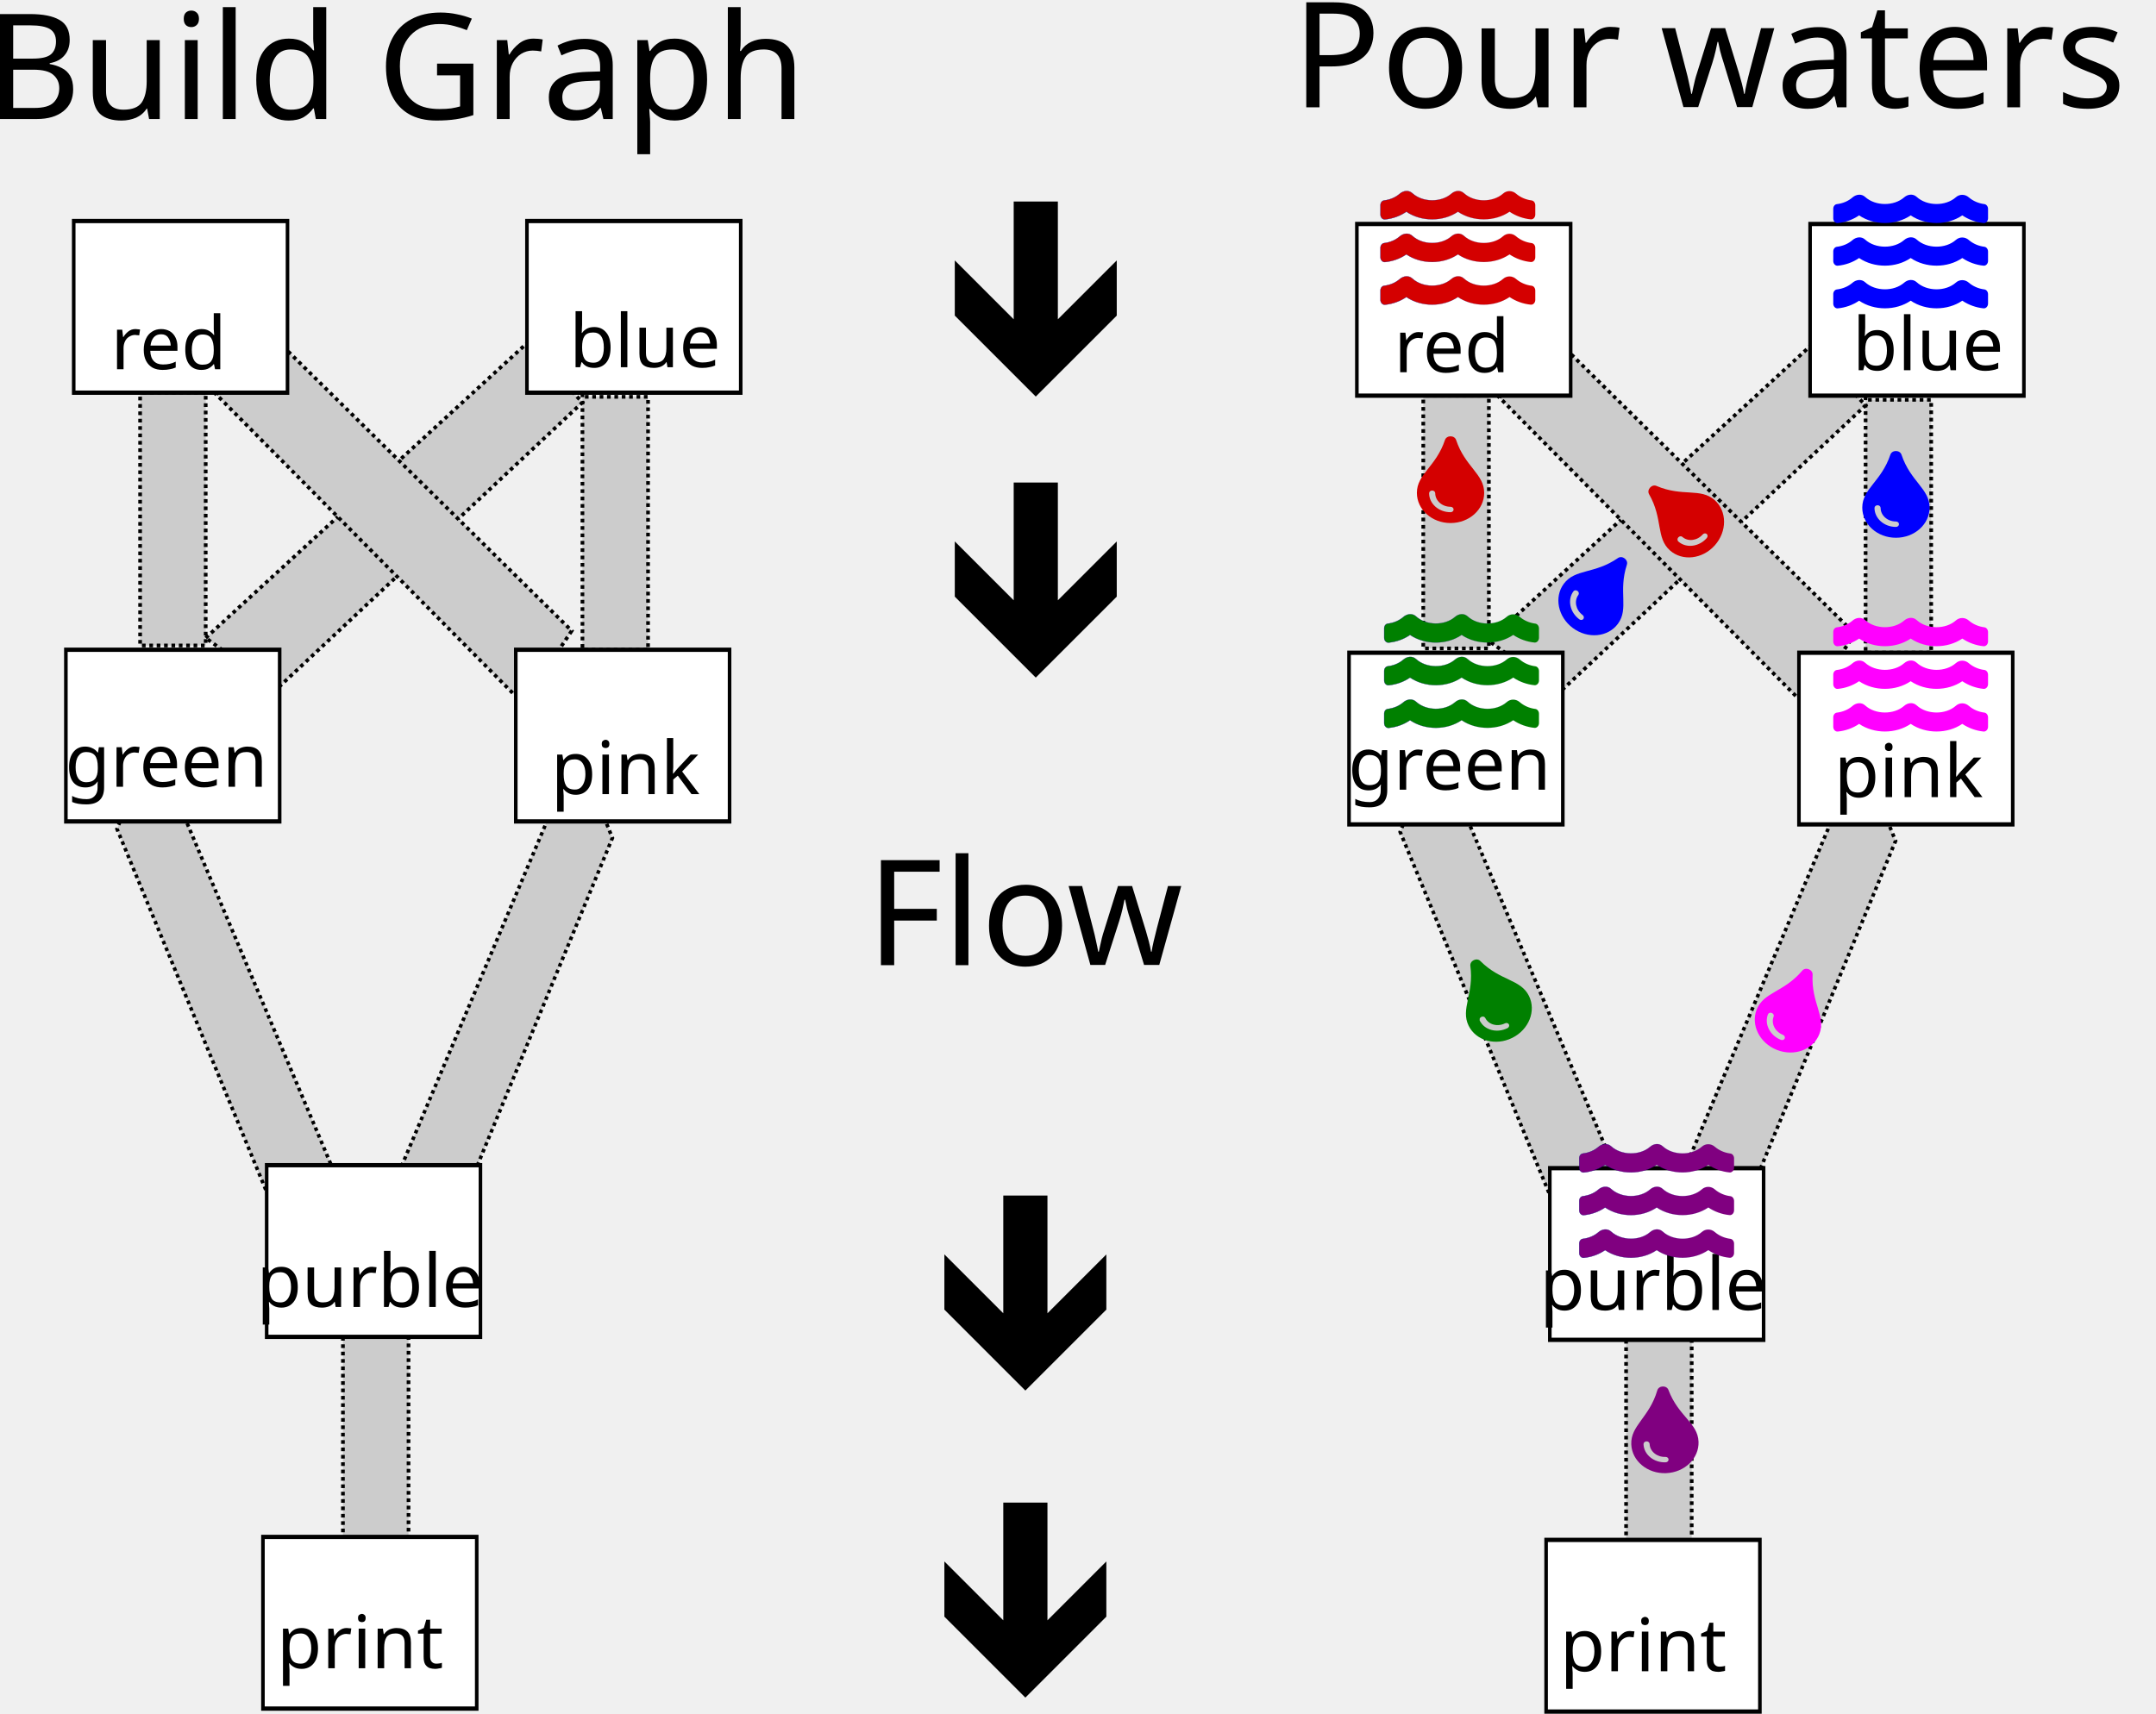
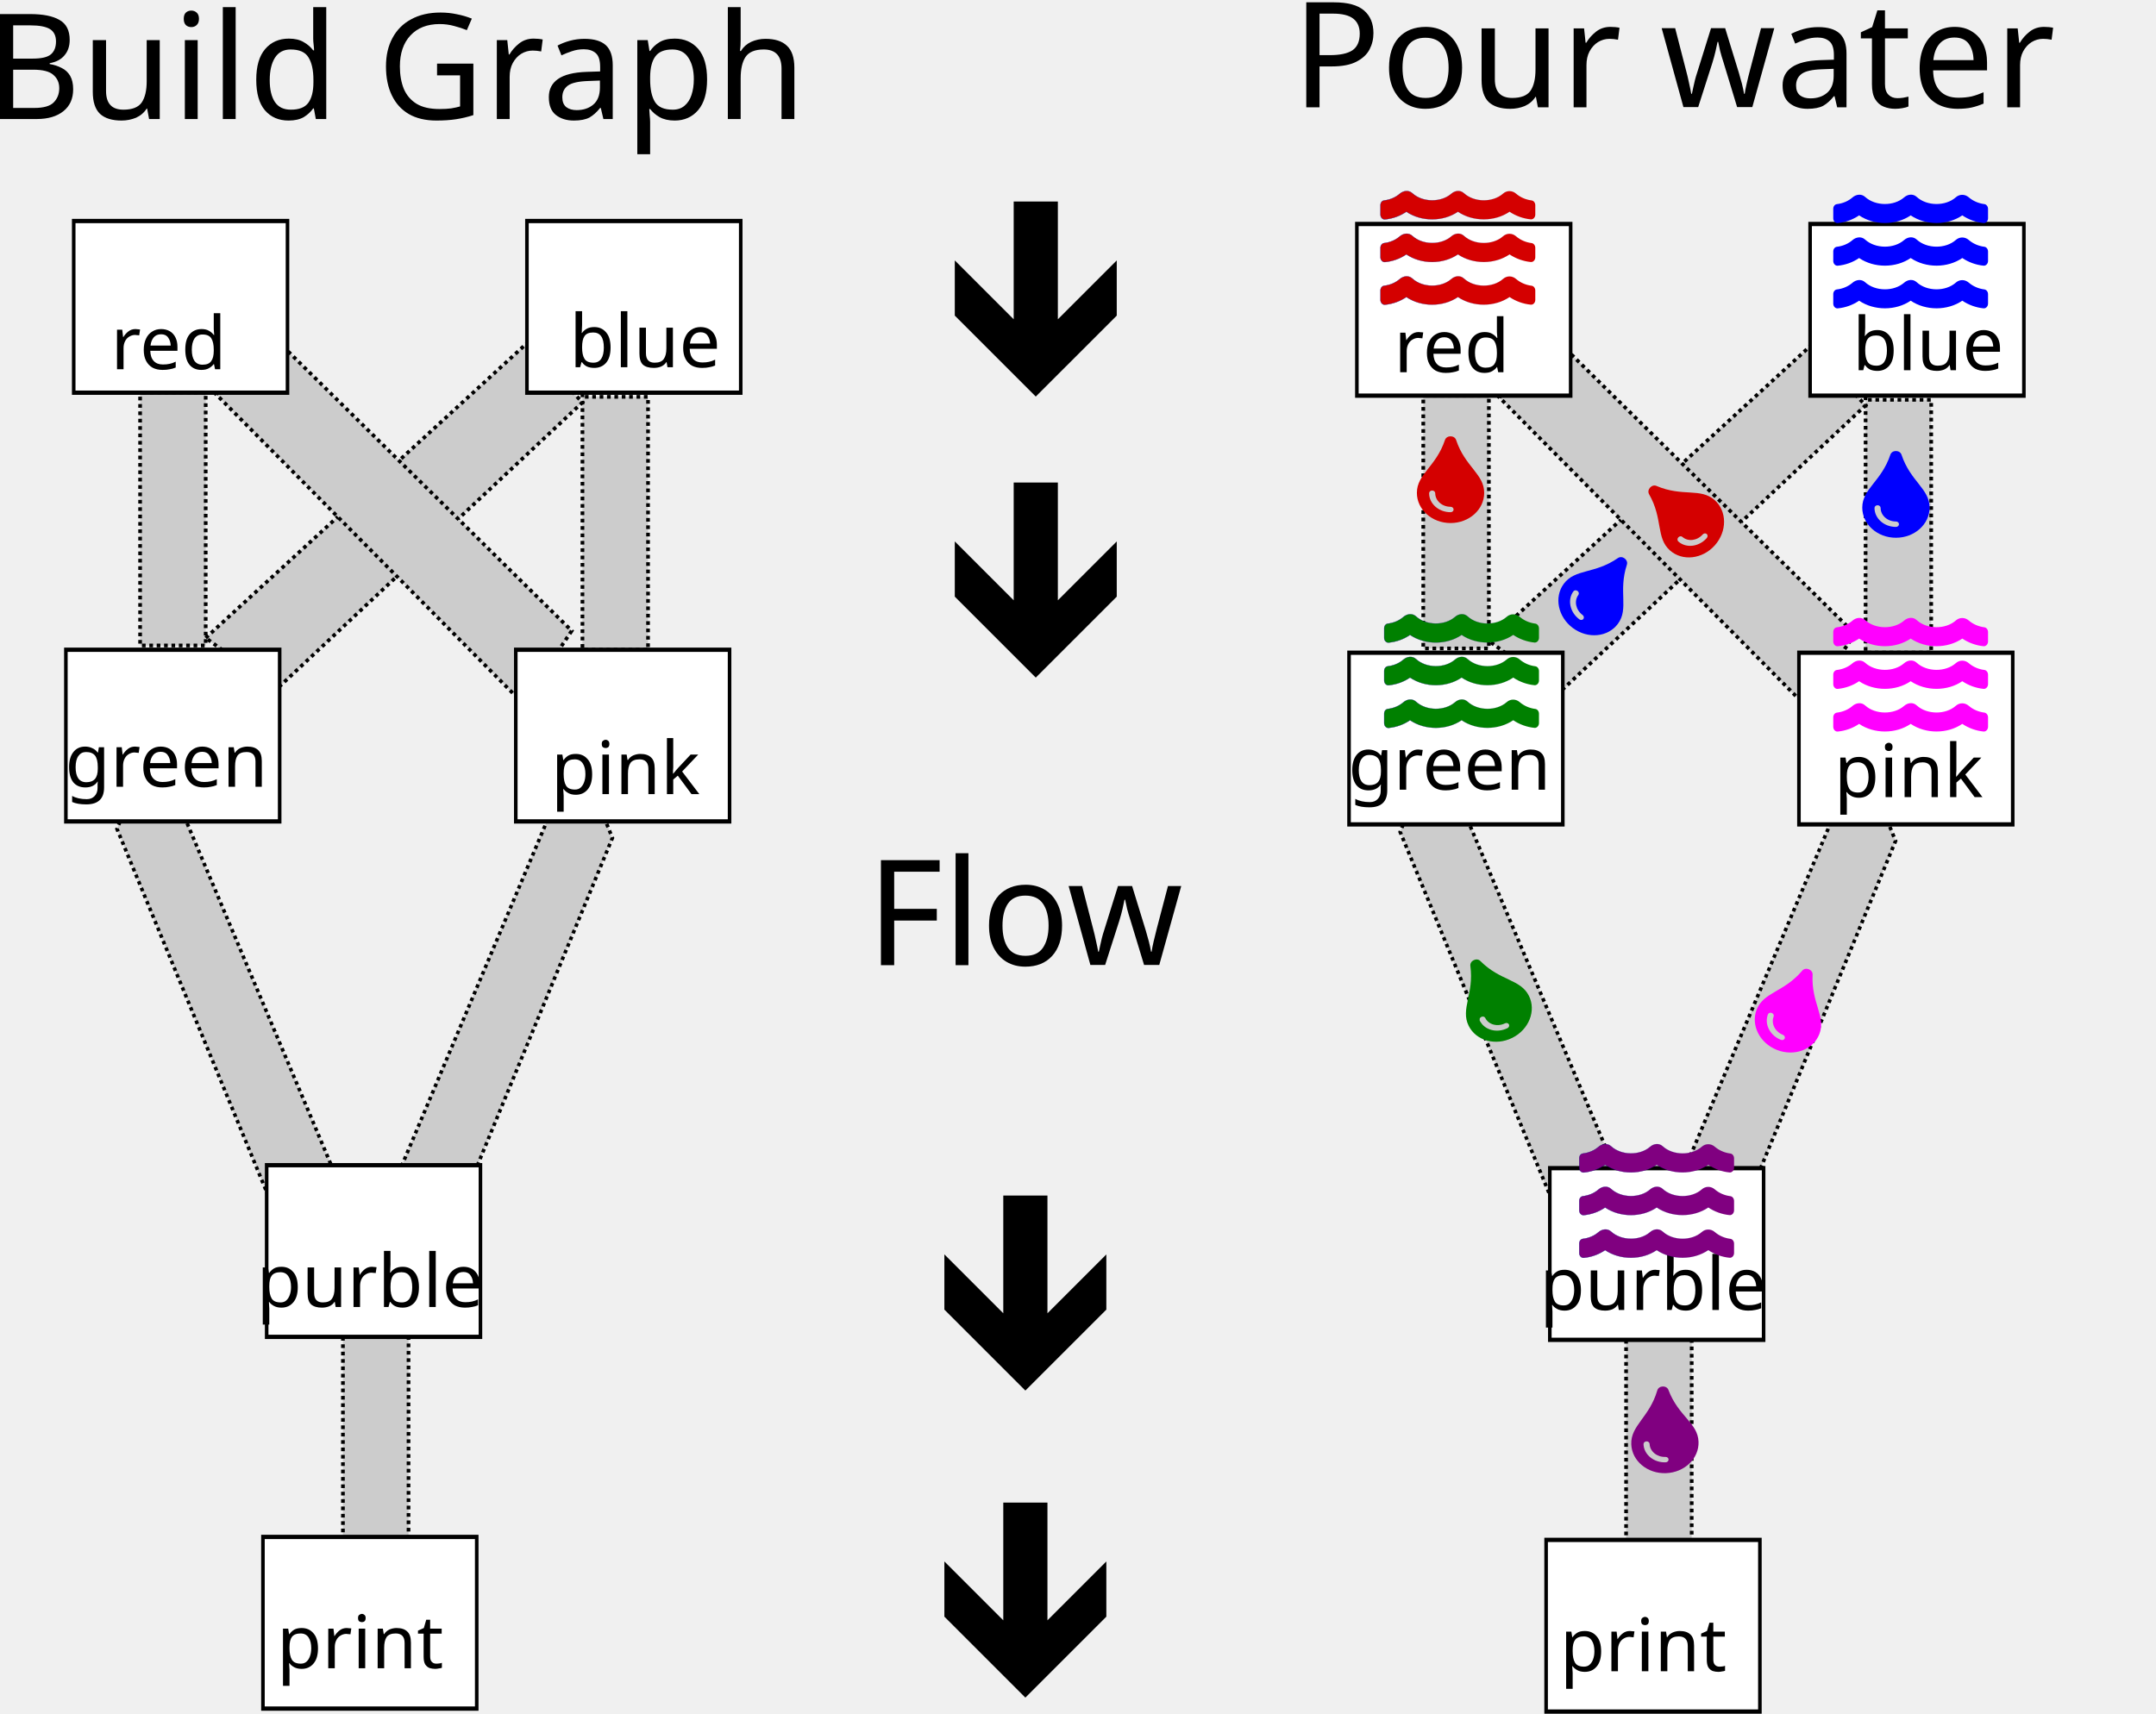
<svg xmlns="http://www.w3.org/2000/svg" xmlns:xlink="http://www.w3.org/1999/xlink" width="154.975mm" height="123.216mm" viewBox="0 0 154.975 123.216" version="1.1" id="svg8">
  <defs id="defs2">
    <linearGradient id="linearGradient7168">
      <stop style="stop-color:#000080;stop-opacity:1;" offset="0" id="stop7164" />
      <stop style="stop-color:#000080;stop-opacity:0;" offset="1" id="stop7166" />
    </linearGradient>
    <symbol id="Process">
      <rect x="3.969" y="9.26" width="31.75" height="21.167" style="stroke-width:0.529" id="rect832" />
    </symbol>
    <linearGradient xlink:href="#linearGradient7168" id="linearGradient7162" x1="109.796" y1="139.837" x2="120.92" y2="139.837" gradientUnits="userSpaceOnUse" />
    <linearGradient xlink:href="#linearGradient7168" id="linearGradient7170" x1="109.532" y1="109.41" x2="120.656" y2="109.41" gradientUnits="userSpaceOnUse" />
    <linearGradient gradientTransform="translate(14.02291,38.09991)" xlink:href="#linearGradient7168" id="linearGradient7162-3" x1="109.796" y1="139.837" x2="120.92" y2="139.837" gradientUnits="userSpaceOnUse" />
    <symbol id="DownArrow">
      <path d="M 9.525,16.669 3.704,10.848 V 6.879 L 7.938,11.113 V 2.646 h 3.175 V 11.113 l 4.233,-4.233 v 3.969 z" style="stroke:none;stroke-width:0.265" id="path2704" />
    </symbol>
  </defs>
  <g id="layer1" transform="translate(-10.29911,-91.59055)">
    <path style="fill:#cccccc;fill-opacity:1;stroke:#000000;stroke-width:0.265;stroke-linecap:butt;stroke-linejoin:miter;stroke-miterlimit:4;stroke-dasharray:0.265, 0.265;stroke-dashoffset:0;stroke-opacity:1" d="m 20.37,119.582 v 18.417 h 4.715 v -18.174 h -4.715 z" id="path5132" />
    <path style="fill:#cccccc;fill-opacity:1;stroke:#000000;stroke-width:0.265;stroke-linecap:butt;stroke-linejoin:miter;stroke-miterlimit:4;stroke-dasharray:0.265, 0.265;stroke-dashoffset:0;stroke-opacity:1" d="m 52.166,119.88 v 18.417 h 4.715 V 120.123 H 52.166 Z" id="path5132-2" />
    <path style="fill:#cccccc;fill-opacity:1;stroke:#000000;stroke-width:0.265;stroke-linecap:butt;stroke-linejoin:miter;stroke-miterlimit:4;stroke-dasharray:0.265, 0.265;stroke-dashoffset:0;stroke-opacity:1" d="m 25.085,137.456 23.069,-21.167 4.011,4.233 -22.003,20.637 z" id="path5164" />
    <path style="fill:#cccccc;fill-opacity:1;stroke:#000000;stroke-width:0.265;stroke-linecap:butt;stroke-linejoin:miter;stroke-miterlimit:4;stroke-dasharray:0.265, 0.265;stroke-dashoffset:0;stroke-opacity:1" d="M 47.893,142.166 25.835,119.946 29.908,115.771 51.394,136.946 Z" id="path5164-8" />
    <use id="use5041" transform="matrix(0.4840027,0,0,0.5831469,13.67679,102.0813)" style="fill:#ffffff;stroke:#000000" xlink:href="#Process" x="0" y="0" width="100%" height="100%" />
    <use id="use5041-7" transform="matrix(0.4840027,0,0,0.5831469,46.2549,102.0813)" style="fill:#ffffff;stroke:#000000" xlink:href="#Process" x="0" y="0" width="100%" height="100%" />
    <path style="fill:#cccccc;fill-opacity:1;stroke:#000000;stroke-width:0.258;stroke-linecap:butt;stroke-linejoin:miter;stroke-miterlimit:4;stroke-dasharray:0.258, 0.258;stroke-dashoffset:0;stroke-opacity:1" d="M 32.549,184.769 18.709,151.19 21.264,144.881 34.746,176.881 Z" id="path5164-8-3" />
    <path style="fill:#cccccc;fill-opacity:1;stroke:#000000;stroke-width:0.258;stroke-linecap:butt;stroke-linejoin:miter;stroke-miterlimit:4;stroke-dasharray:0.258, 0.258;stroke-dashoffset:0;stroke-opacity:1" d="m 40.479,185.417 13.84,-33.579 -2.555,-6.309 -13.481,32 z" id="path5164-8-3-9" />
    <path style="fill:#cccccc;fill-opacity:1;stroke:#000000;stroke-width:0.265;stroke-linecap:butt;stroke-linejoin:miter;stroke-miterlimit:4;stroke-dasharray:0.265, 0.265;stroke-dashoffset:0;stroke-opacity:1" d="M 34.949,185.067 V 203.484 h 4.715 v -18.174 h -4.715 z" id="path5132-2-0" />
    <use id="use5041-7-9-3-8" transform="matrix(0.4840027,0,0,0.5831469,27.54604,169.9677)" style="fill:#ffffff;stroke:#000000" xlink:href="#Process" x="0" y="0" width="100%" height="100%" />
    <use id="use5041-7-9-3-8-0" transform="matrix(0.4840027,0,0,0.5831469,27.27877,196.6947)" style="fill:#ffffff;stroke:#000000" xlink:href="#Process" x="0" y="0" width="100%" height="100%" />
    <use id="use5041-7-9" transform="matrix(0.4840027,0,0,0.5831469,13.11348,132.9075)" style="fill:#ffffff;stroke:#000000" xlink:href="#Process" x="0" y="0" width="100%" height="100%" />
    <use id="use5041-7-9-3" transform="matrix(0.4840027,0,0,0.5831469,45.45309,132.9075)" style="fill:#ffffff;stroke:#000000" xlink:href="#Process" x="0" y="0" width="100%" height="100%" />
    <text xml:space="preserve" style="font-style:normal;font-weight:normal;font-size:10.583px;line-height:1.25;font-family:sans-serif;letter-spacing:0px;word-spacing:0px;fill:#000000;fill-opacity:1;stroke:none;stroke-width:0.265" x="18.256" y="118.142" id="text5228">
      <tspan id="tspan5226" x="18.256" y="118.142" style="font-size:5.292px;stroke-width:0.265">red</tspan>
    </text>
    <text xml:space="preserve" style="font-style:normal;font-weight:normal;font-size:10.583px;line-height:1.25;font-family:sans-serif;letter-spacing:0px;word-spacing:0px;fill:#000000;fill-opacity:1;stroke:none;stroke-width:0.265" x="51.217" y="117.998" id="text5228-5">
      <tspan id="tspan5226-2" x="51.217" y="117.998" style="font-size:5.292px;stroke-width:0.265">blue</tspan>
    </text>
    <text xml:space="preserve" style="font-style:normal;font-weight:normal;font-size:10.583px;line-height:1.25;font-family:sans-serif;letter-spacing:0px;word-spacing:0px;fill:#000000;fill-opacity:1;stroke:none;stroke-width:0.265" x="14.969" y="148.16" id="text5228-5-2">
      <tspan id="tspan5226-2-7" x="14.969" y="148.16" style="font-size:5.292px;stroke-width:0.265">green</tspan>
    </text>
    <text xml:space="preserve" style="font-style:normal;font-weight:normal;font-size:10.583px;line-height:1.25;font-family:sans-serif;letter-spacing:0px;word-spacing:0px;fill:#000000;fill-opacity:1;stroke:none;stroke-width:0.265" x="49.894" y="148.689" id="text5228-5-2-3">
      <tspan id="tspan5226-2-7-7" x="49.894" y="148.689" style="font-size:5.292px;stroke-width:0.265">pink</tspan>
    </text>
    <text xml:space="preserve" style="font-style:normal;font-weight:normal;font-size:10.583px;line-height:1.25;font-family:sans-serif;letter-spacing:0px;word-spacing:0px;fill:#000000;fill-opacity:1;stroke:none;stroke-width:0.265" x="28.735" y="185.563" id="text5228-5-2-3-9">
      <tspan id="tspan5226-2-7-7-0" x="28.735" y="185.563" style="font-size:5.292px;stroke-width:0.265">purble</tspan>
    </text>
    <text xml:space="preserve" style="font-style:normal;font-weight:normal;font-size:10.583px;line-height:1.25;font-family:sans-serif;letter-spacing:0px;word-spacing:0px;fill:#000000;fill-opacity:1;stroke:none;stroke-width:0.265" x="30.186" y="211.537" id="text5228-5-2-3-9-2">
      <tspan id="tspan5226-2-7-7-0-3" x="30.186" y="211.537" style="font-size:5.292px;stroke-width:0.265">print</tspan>
    </text>
    <path style="fill:#cccccc;fill-opacity:1;stroke:#000000;stroke-width:0.265;stroke-linecap:butt;stroke-linejoin:miter;stroke-miterlimit:4;stroke-dasharray:0.265, 0.265;stroke-dashoffset:0;stroke-opacity:1" d="m 112.605,119.796 v 18.417 h 4.715 v -18.174 h -4.715 z" id="path5132-9" />
    <path style="fill:#cccccc;fill-opacity:1;stroke:#000000;stroke-width:0.265;stroke-linecap:butt;stroke-linejoin:miter;stroke-miterlimit:4;stroke-dasharray:0.265, 0.265;stroke-dashoffset:0;stroke-opacity:1" d="m 144.4,120.094 v 18.417 h 4.715 v -18.174 h -4.715 z" id="path5132-2-9" />
    <path style="fill:#cccccc;fill-opacity:1;stroke:#000000;stroke-width:0.265;stroke-linecap:butt;stroke-linejoin:miter;stroke-miterlimit:4;stroke-dasharray:0.265, 0.265;stroke-dashoffset:0;stroke-opacity:1" d="m 117.32,137.67 23.069,-21.167 4.011,4.233 -22.003,20.637 z" id="path5164-7" />
    <path style="fill:#cccccc;fill-opacity:1;stroke:#000000;stroke-width:0.265;stroke-linecap:butt;stroke-linejoin:miter;stroke-miterlimit:4;stroke-dasharray:0.265, 0.265;stroke-dashoffset:0;stroke-opacity:1" d="m 140.127,142.379 -22.057,-22.219 4.072,-4.175 21.486,21.175 z" id="path5164-8-0" />
    <use id="use5041-3" transform="matrix(0.4840027,0,0,0.5831469,105.9115,102.2951)" style="fill:#ffffff;stroke:#000000" xlink:href="#Process" x="0" y="0" width="100%" height="100%" />
    <use id="use5041-7-98" transform="matrix(0.4840027,0,0,0.5831469,138.4896,102.2951)" style="fill:#ffffff;stroke:#000000" xlink:href="#Process" x="0" y="0" width="100%" height="100%" />
    <path style="fill:#cccccc;fill-opacity:1;stroke:#000000;stroke-width:0.258;stroke-linecap:butt;stroke-linejoin:miter;stroke-miterlimit:4;stroke-dasharray:0.258, 0.258;stroke-dashoffset:0;stroke-opacity:1" d="m 124.783,184.983 -13.84,-33.579 2.555,-6.309 13.481,32 z" id="path5164-8-3-6" />
    <path style="fill:#cccccc;fill-opacity:1;stroke:#000000;stroke-width:0.258;stroke-linecap:butt;stroke-linejoin:miter;stroke-miterlimit:4;stroke-dasharray:0.258, 0.258;stroke-dashoffset:0;stroke-opacity:1" d="m 132.714,185.631 13.84,-33.579 -2.555,-6.309 -13.481,32 z" id="path5164-8-3-9-5" />
    <path style="fill:#cccccc;fill-opacity:1;stroke:#000000;stroke-width:0.265;stroke-linecap:butt;stroke-linejoin:miter;stroke-miterlimit:4;stroke-dasharray:0.265, 0.265;stroke-dashoffset:0;stroke-opacity:1" d="m 127.184,185.281 v 18.417 h 4.715 v -18.174 h -4.715 z" id="path5132-2-0-7" />
    <use id="use5041-7-9-3-8-6" transform="matrix(0.4840027,0,0,0.5831469,119.7807,170.1816)" style="fill:#ffffff;stroke:#000000" xlink:href="#Process" x="0" y="0" width="100%" height="100%" />
    <use id="use5041-7-9-3-8-0-2" transform="matrix(0.4840027,0,0,0.5831469,119.5135,196.9085)" style="fill:#ffffff;stroke:#000000" xlink:href="#Process" x="0" y="0" width="100%" height="100%" />
    <use id="use5041-7-9-7" transform="matrix(0.4840027,0,0,0.5831469,105.3482,133.1213)" style="fill:#ffffff;stroke:#000000" xlink:href="#Process" x="0" y="0" width="100%" height="100%" />
    <use id="use5041-7-9-3-0" transform="matrix(0.4840027,0,0,0.5831469,137.6878,133.1213)" style="fill:#ffffff;stroke:#000000" xlink:href="#Process" x="0" y="0" width="100%" height="100%" />
    <path id="path4805-4-7-3" d="m 152.933,142.826 c -0.415,-0.051 -0.813,-0.224 -1.118,-0.488 -0.272,-0.236 -0.661,-0.241 -0.931,0 -0.732,0.648 -2.071,0.648 -2.814,-0.032 -0.261,-0.239 -0.637,-0.194 -0.902,0.038 -0.734,0.641 -2.065,0.639 -2.805,-0.036 -0.261,-0.239 -0.643,-0.19 -0.91,0.043 -0.299,0.26 -0.695,0.428 -1.115,0.477 -0.153,0.017 -0.263,0.166 -0.263,0.334 v 0.686 c 0,0.194 0.147,0.358 0.323,0.341 0.556,-0.053 1.084,-0.243 1.534,-0.552 1.091,0.737 2.646,0.726 3.709,0 1.091,0.737 2.646,0.726 3.709,0 0.45,0.302 0.983,0.496 1.528,0.55 0.176,0.017 0.323,-0.147 0.323,-0.341 v -0.673 c 0.002,-0.17 -0.11,-0.328 -0.267,-0.347 z m 0,-3.067 c -0.415,-0.051 -0.813,-0.224 -1.118,-0.488 -0.272,-0.236 -0.661,-0.241 -0.931,0 -0.732,0.648 -2.071,0.648 -2.814,-0.032 -0.261,-0.239 -0.637,-0.194 -0.902,0.038 -0.734,0.641 -2.065,0.639 -2.805,-0.036 -0.261,-0.239 -0.643,-0.19 -0.91,0.043 -0.299,0.26 -0.695,0.428 -1.115,0.477 -0.153,0.017 -0.263,0.166 -0.263,0.334 v 0.686 c 0,0.194 0.147,0.358 0.323,0.341 0.556,-0.053 1.084,-0.243 1.534,-0.552 1.091,0.737 2.646,0.726 3.709,0 1.091,0.737 2.646,0.726 3.709,0 0.45,0.302 0.983,0.496 1.528,0.55 0.176,0.017 0.323,-0.147 0.323,-0.341 v -0.673 c 0.002,-0.17 -0.11,-0.328 -0.267,-0.347 z m 0,-3.067 c -0.415,-0.053 -0.813,-0.224 -1.118,-0.488 -0.272,-0.236 -0.661,-0.241 -0.931,0 -0.732,0.648 -2.071,0.648 -2.814,-0.032 -0.261,-0.239 -0.637,-0.194 -0.902,0.038 -0.734,0.641 -2.065,0.639 -2.805,-0.036 -0.261,-0.239 -0.643,-0.19 -0.91,0.043 -0.299,0.26 -0.695,0.428 -1.115,0.477 -0.153,0.017 -0.263,0.166 -0.263,0.334 v 0.686 c 0,0.194 0.147,0.358 0.323,0.341 0.556,-0.053 1.084,-0.243 1.534,-0.552 1.091,0.737 2.646,0.726 3.709,0 1.091,0.737 2.646,0.726 3.709,0 0.45,0.302 0.983,0.496 1.528,0.55 0.176,0.017 0.323,-0.147 0.323,-0.341 v -0.673 c 0.002,-0.17 -0.11,-0.328 -0.267,-0.347 z" style="fill:#ff00ff;stroke:none;stroke-width:0.02;stroke-opacity:1" />
    <text xml:space="preserve" style="font-style:normal;font-weight:normal;font-size:10.583px;line-height:1.25;font-family:sans-serif;letter-spacing:0px;word-spacing:0px;fill:#000000;fill-opacity:1;stroke:none;stroke-width:0.265" x="110.491" y="118.355" id="text5228-3">
      <tspan id="tspan5226-9" x="110.491" y="118.355" style="font-size:5.292px;stroke-width:0.265">red</tspan>
    </text>
    <text xml:space="preserve" style="font-style:normal;font-weight:normal;font-size:10.583px;line-height:1.25;font-family:sans-serif;letter-spacing:0px;word-spacing:0px;fill:#000000;fill-opacity:1;stroke:none;stroke-width:0.265" x="143.451" y="118.212" id="text5228-5-9">
      <tspan id="tspan5226-2-9" x="143.451" y="118.212" style="font-size:5.292px;stroke-width:0.265">blue</tspan>
    </text>
    <text xml:space="preserve" style="font-style:normal;font-weight:normal;font-size:10.583px;line-height:1.25;font-family:sans-serif;letter-spacing:0px;word-spacing:0px;fill:#000000;fill-opacity:1;stroke:none;stroke-width:0.265" x="107.203" y="148.374" id="text5228-5-2-1">
      <tspan id="tspan5226-2-7-72" x="107.203" y="148.374" style="font-size:5.292px;stroke-width:0.265">green</tspan>
    </text>
    <text xml:space="preserve" style="font-style:normal;font-weight:normal;font-size:10.583px;line-height:1.25;font-family:sans-serif;letter-spacing:0px;word-spacing:0px;fill:#000000;fill-opacity:1;stroke:none;stroke-width:0.265" x="142.128" y="148.903" id="text5228-5-2-3-3">
      <tspan id="tspan5226-2-7-7-6" x="142.128" y="148.903" style="font-size:5.292px;stroke-width:0.265">pink</tspan>
    </text>
    <text xml:space="preserve" style="font-style:normal;font-weight:normal;font-size:10.583px;line-height:1.25;font-family:sans-serif;letter-spacing:0px;word-spacing:0px;fill:#000000;fill-opacity:1;stroke:none;stroke-width:0.265" x="120.969" y="185.777" id="text5228-5-2-3-9-5">
      <tspan id="tspan5226-2-7-7-0-5" x="120.969" y="185.777" style="font-size:5.292px;stroke-width:0.265">purble</tspan>
    </text>
    <text xml:space="preserve" style="font-style:normal;font-weight:normal;font-size:10.583px;line-height:1.25;font-family:sans-serif;letter-spacing:0px;word-spacing:0px;fill:#000000;fill-opacity:1;stroke:none;stroke-width:0.265" x="122.421" y="211.751" id="text5228-5-2-3-9-2-8">
      <tspan id="tspan5226-2-7-7-0-3-1" x="122.421" y="211.751" style="font-size:5.292px;stroke-width:0.265">print</tspan>
    </text>
    <path id="path4805-4" d="m 120.389,112.135 c -0.415,-0.051 -0.813,-0.224 -1.118,-0.488 -0.272,-0.236 -0.661,-0.241 -0.931,0 -0.732,0.648 -2.071,0.648 -2.814,-0.032 -0.261,-0.239 -0.637,-0.194 -0.902,0.038 -0.734,0.641 -2.065,0.639 -2.805,-0.036 -0.261,-0.239 -0.643,-0.19 -0.91,0.043 -0.299,0.26 -0.695,0.428 -1.115,0.477 -0.153,0.017 -0.263,0.166 -0.263,0.334 v 0.686 c 0,0.194 0.147,0.358 0.323,0.341 0.556,-0.053 1.084,-0.243 1.534,-0.552 1.091,0.737 2.646,0.726 3.709,0 1.091,0.737 2.646,0.726 3.709,0 0.45,0.302 0.983,0.496 1.528,0.55 0.176,0.017 0.323,-0.147 0.323,-0.341 v -0.673 c 0.002,-0.17 -0.11,-0.328 -0.267,-0.347 z m 0,-3.067 c -0.415,-0.051 -0.813,-0.224 -1.118,-0.488 -0.272,-0.236 -0.661,-0.241 -0.931,0 -0.732,0.648 -2.071,0.648 -2.814,-0.032 -0.261,-0.239 -0.637,-0.194 -0.902,0.038 -0.734,0.641 -2.065,0.639 -2.805,-0.036 -0.261,-0.239 -0.643,-0.19 -0.91,0.043 -0.299,0.26 -0.695,0.428 -1.115,0.477 -0.153,0.017 -0.263,0.166 -0.263,0.334 v 0.686 c 0,0.194 0.147,0.358 0.323,0.341 0.556,-0.053 1.084,-0.243 1.534,-0.552 1.091,0.737 2.646,0.726 3.709,0 1.091,0.737 2.646,0.726 3.709,0 0.45,0.302 0.983,0.496 1.528,0.55 0.176,0.017 0.323,-0.147 0.323,-0.341 v -0.673 c 0.002,-0.17 -0.11,-0.328 -0.267,-0.347 z m 0,-3.067 c -0.415,-0.053 -0.813,-0.224 -1.118,-0.488 -0.272,-0.236 -0.661,-0.241 -0.931,0 -0.732,0.648 -2.071,0.648 -2.814,-0.032 -0.261,-0.239 -0.637,-0.194 -0.902,0.038 -0.734,0.641 -2.065,0.639 -2.805,-0.036 -0.261,-0.239 -0.643,-0.19 -0.91,0.043 -0.299,0.26 -0.695,0.428 -1.115,0.477 -0.153,0.017 -0.263,0.166 -0.263,0.334 v 0.686 c 0,0.194 0.147,0.358 0.323,0.341 0.556,-0.053 1.084,-0.243 1.534,-0.552 1.091,0.737 2.646,0.726 3.709,0 1.091,0.737 2.646,0.726 3.709,0 0.45,0.302 0.983,0.496 1.528,0.55 0.176,0.017 0.323,-0.147 0.323,-0.341 v -0.673 c 0.002,-0.17 -0.11,-0.328 -0.267,-0.347 z" style="fill:#d40000;stroke:url(#linearGradient7170);stroke-width:0.02" />
    <path id="path4805-4-7" d="m 152.933,112.399 c -0.415,-0.051 -0.813,-0.224 -1.118,-0.488 -0.272,-0.236 -0.661,-0.241 -0.931,0 -0.732,0.648 -2.071,0.648 -2.814,-0.032 -0.261,-0.239 -0.637,-0.194 -0.902,0.038 -0.734,0.641 -2.065,0.639 -2.805,-0.036 -0.261,-0.239 -0.643,-0.19 -0.91,0.043 -0.299,0.26 -0.695,0.428 -1.115,0.477 -0.153,0.017 -0.263,0.166 -0.263,0.334 v 0.686 c 0,0.194 0.147,0.358 0.323,0.341 0.556,-0.053 1.084,-0.243 1.534,-0.552 1.091,0.737 2.646,0.726 3.709,0 1.091,0.737 2.646,0.726 3.709,0 0.45,0.302 0.983,0.496 1.528,0.55 0.176,0.017 0.323,-0.147 0.323,-0.341 v -0.673 c 0.002,-0.17 -0.11,-0.328 -0.267,-0.347 z m 0,-3.067 c -0.415,-0.051 -0.813,-0.224 -1.118,-0.488 -0.272,-0.236 -0.661,-0.241 -0.931,0 -0.732,0.648 -2.071,0.648 -2.814,-0.032 -0.261,-0.239 -0.637,-0.194 -0.902,0.038 -0.734,0.641 -2.065,0.639 -2.805,-0.036 -0.261,-0.239 -0.643,-0.19 -0.91,0.043 -0.299,0.26 -0.695,0.428 -1.115,0.477 -0.153,0.017 -0.263,0.166 -0.263,0.334 v 0.686 c 0,0.194 0.147,0.358 0.323,0.341 0.556,-0.053 1.084,-0.243 1.534,-0.552 1.091,0.737 2.646,0.726 3.709,0 1.091,0.737 2.646,0.726 3.709,0 0.45,0.302 0.983,0.496 1.528,0.55 0.176,0.017 0.323,-0.147 0.323,-0.341 v -0.673 c 0.002,-0.17 -0.11,-0.328 -0.267,-0.347 z m 0,-3.067 c -0.415,-0.053 -0.813,-0.224 -1.118,-0.488 -0.272,-0.236 -0.661,-0.241 -0.931,0 -0.732,0.648 -2.071,0.648 -2.814,-0.032 -0.261,-0.239 -0.637,-0.194 -0.902,0.038 -0.734,0.641 -2.065,0.639 -2.805,-0.036 -0.261,-0.239 -0.643,-0.19 -0.91,0.043 -0.299,0.26 -0.695,0.428 -1.115,0.477 -0.153,0.017 -0.263,0.166 -0.263,0.334 v 0.686 c 0,0.194 0.147,0.358 0.323,0.341 0.556,-0.053 1.084,-0.243 1.534,-0.552 1.091,0.737 2.646,0.726 3.709,0 1.091,0.737 2.646,0.726 3.709,0 0.45,0.302 0.983,0.496 1.528,0.55 0.176,0.017 0.323,-0.147 0.323,-0.341 v -0.673 c 0.002,-0.17 -0.11,-0.328 -0.267,-0.347 z" style="fill:#0000ff;stroke-width:0.02" />
    <path id="path4855-6" d="m 114.966,123.23 c -0.109,-0.351 -0.68,-0.367 -0.803,0 -0.643,1.922 -2.017,2.444 -2.017,3.798 0,1.199 1.082,2.169 2.419,2.169 1.337,0 2.419,-0.97 2.419,-2.169 0,-1.361 -1.372,-1.868 -2.017,-3.798 z m -0.402,5.188 c -0.849,0 -1.539,-0.612 -1.539,-1.364 0,-0.108 0.098,-0.195 0.22,-0.195 0.121,0 0.22,0.087 0.22,0.195 0,0.537 0.493,0.974 1.1,0.974 0.122,0 0.22,0.087 0.22,0.195 0,0.108 -0.098,0.195 -0.22,0.195 z" style="fill:#d40000;stroke-width:0.013" />
    <path id="path4855-6-0" d="m 146.981,124.288 c -0.109,-0.351 -0.68,-0.367 -0.803,0 -0.643,1.922 -2.017,2.444 -2.017,3.798 0,1.199 1.082,2.169 2.419,2.169 1.337,0 2.419,-0.97 2.419,-2.169 0,-1.361 -1.372,-1.868 -2.017,-3.798 z m -0.402,5.188 c -0.849,0 -1.539,-0.612 -1.539,-1.364 0,-0.108 0.098,-0.195 0.22,-0.195 0.121,0 0.22,0.087 0.22,0.195 0,0.537 0.493,0.974 1.1,0.974 0.122,0 0.22,0.087 0.22,0.195 0,0.108 -0.098,0.195 -0.22,0.195 z" style="fill:#0000ff;stroke-width:0.013" />
    <path id="path4855-6-0-3" d="m 129.373,126.53 c -0.334,-0.152 -0.726,0.263 -0.534,0.6 1.008,1.758 0.483,3.132 1.495,4.033 0.895,0.797 2.34,0.635 3.229,-0.364 0.889,-0.999 0.884,-2.452 -0.011,-3.249 -1.017,-0.905 -2.307,-0.218 -4.178,-1.019 z m 3.607,3.75 c -0.564,0.634 -1.481,0.743 -2.043,0.242 -0.08,-0.072 -0.08,-0.203 7e-4,-0.294 0.081,-0.091 0.211,-0.106 0.292,-0.035 0.401,0.357 1.056,0.28 1.459,-0.173 0.081,-0.091 0.211,-0.106 0.292,-0.035 0.08,0.072 0.08,0.203 -7e-4,0.294 z" style="fill:#d40000;stroke-width:0.013" />
    <path id="path4855-6-0-3-2" d="m 127.239,132.195 c 0.122,-0.346 -0.326,-0.7 -0.645,-0.479 -1.663,1.158 -3.077,0.757 -3.885,1.844 -0.716,0.962 -0.426,2.386 0.647,3.184 1.073,0.798 2.52,0.665 3.236,-0.297 0.812,-1.092 0.014,-2.317 0.648,-4.252 z m -3.418,3.923 c -0.681,-0.506 -0.87,-1.41 -0.421,-2.013 0.064,-0.086 0.195,-0.098 0.293,-0.025 0.098,0.072 0.124,0.201 0.06,0.288 -0.321,0.431 -0.186,1.076 0.301,1.438 0.098,0.072 0.124,0.201 0.06,0.288 -0.064,0.086 -0.195,0.098 -0.293,0.025 z" style="fill:#0000ff;stroke-width:0.013" />
    <path id="path4805-4-78" d="m 120.654,142.562 c -0.415,-0.051 -0.813,-0.224 -1.118,-0.488 -0.272,-0.236 -0.661,-0.241 -0.931,0 -0.732,0.648 -2.071,0.648 -2.814,-0.032 -0.261,-0.239 -0.637,-0.194 -0.902,0.038 -0.734,0.641 -2.065,0.639 -2.805,-0.036 -0.261,-0.239 -0.643,-0.19 -0.91,0.043 -0.299,0.26 -0.695,0.428 -1.115,0.477 -0.153,0.017 -0.263,0.166 -0.263,0.334 v 0.686 c 0,0.194 0.147,0.358 0.323,0.341 0.556,-0.053 1.084,-0.243 1.534,-0.552 1.091,0.737 2.646,0.726 3.709,0 1.091,0.737 2.646,0.726 3.709,0 0.45,0.302 0.983,0.496 1.528,0.55 0.176,0.017 0.323,-0.147 0.323,-0.341 v -0.673 c 0.002,-0.17 -0.11,-0.328 -0.267,-0.347 z m 0,-3.067 c -0.415,-0.051 -0.813,-0.224 -1.118,-0.488 -0.272,-0.236 -0.661,-0.241 -0.931,0 -0.732,0.648 -2.071,0.648 -2.814,-0.032 -0.261,-0.239 -0.637,-0.194 -0.902,0.038 -0.734,0.641 -2.065,0.639 -2.805,-0.036 -0.261,-0.239 -0.643,-0.19 -0.91,0.043 -0.299,0.26 -0.695,0.428 -1.115,0.477 -0.153,0.017 -0.263,0.166 -0.263,0.334 v 0.686 c 0,0.194 0.147,0.358 0.323,0.341 0.556,-0.053 1.084,-0.243 1.534,-0.552 1.091,0.737 2.646,0.726 3.709,0 1.091,0.737 2.646,0.726 3.709,0 0.45,0.302 0.983,0.496 1.528,0.55 0.176,0.017 0.323,-0.147 0.323,-0.341 v -0.673 c 0.002,-0.17 -0.11,-0.328 -0.267,-0.347 z m 0,-3.067 c -0.415,-0.053 -0.813,-0.224 -1.118,-0.488 -0.272,-0.236 -0.661,-0.241 -0.931,0 -0.732,0.648 -2.071,0.648 -2.814,-0.032 -0.261,-0.239 -0.637,-0.194 -0.902,0.038 -0.734,0.641 -2.065,0.639 -2.805,-0.036 -0.261,-0.239 -0.643,-0.19 -0.91,0.043 -0.299,0.26 -0.695,0.428 -1.115,0.477 -0.153,0.017 -0.263,0.166 -0.263,0.334 v 0.686 c 0,0.194 0.147,0.358 0.323,0.341 0.556,-0.053 1.084,-0.243 1.534,-0.552 1.091,0.737 2.646,0.726 3.709,0 1.091,0.737 2.646,0.726 3.709,0 0.45,0.302 0.983,0.496 1.528,0.55 0.176,0.017 0.323,-0.147 0.323,-0.341 v -0.673 c 0.002,-0.17 -0.11,-0.328 -0.267,-0.347 z" style="fill:#008000;stroke:url(#linearGradient7162);stroke-width:0.02" />
    <path id="path4855-6-0-3-2-7" d="m 116.71,160.689 c -0.253,-0.266 -0.772,-0.027 -0.72,0.356 0.276,2.007 -0.724,3.085 -0.123,4.299 0.532,1.075 1.932,1.464 3.13,0.871 1.198,-0.593 1.738,-1.943 1.206,-3.017 -0.604,-1.22 -2.058,-1.066 -3.493,-2.509 z m 1.941,4.828 c -0.761,0.376 -1.651,0.134 -1.985,-0.54 -0.048,-0.096 0.002,-0.218 0.111,-0.272 0.109,-0.054 0.236,-0.019 0.284,0.077 0.238,0.482 0.874,0.655 1.418,0.386 0.109,-0.054 0.236,-0.019 0.284,0.077 0.048,0.097 -0.002,0.218 -0.111,0.272 z" style="fill:#008000;stroke-width:0.013" />
    <path id="path4855-6-0-9" d="m 140.591,161.677 c 0.027,-0.366 -0.497,-0.591 -0.747,-0.295 -1.304,1.551 -2.774,1.532 -3.272,2.791 -0.441,1.115 0.209,2.415 1.453,2.906 1.244,0.491 2.606,-0.014 3.047,-1.129 0.5,-1.266 -0.589,-2.241 -0.481,-4.274 z m -2.28,4.678 c -0.789,-0.312 -1.207,-1.135 -0.93,-1.834 0.04,-0.1 0.163,-0.145 0.276,-0.1 0.113,0.045 0.172,0.162 0.133,0.262 -0.197,0.5 0.101,1.088 0.665,1.31 0.113,0.045 0.172,0.162 0.133,0.262 -0.04,0.1 -0.163,0.145 -0.276,0.1 z" style="fill:#ff00ff;stroke-width:0.013" />
    <path id="path4805-4-78-2" d="m 134.677,180.662 c -0.415,-0.051 -0.813,-0.224 -1.118,-0.488 -0.272,-0.236 -0.661,-0.241 -0.931,0 -0.732,0.648 -2.071,0.648 -2.814,-0.032 -0.261,-0.239 -0.637,-0.194 -0.902,0.038 -0.734,0.641 -2.065,0.639 -2.805,-0.036 -0.261,-0.239 -0.643,-0.19 -0.91,0.043 -0.299,0.26 -0.695,0.428 -1.115,0.477 -0.153,0.017 -0.263,0.166 -0.263,0.334 v 0.686 c 0,0.194 0.147,0.358 0.323,0.341 0.556,-0.053 1.084,-0.243 1.534,-0.552 1.091,0.737 2.646,0.726 3.709,0 1.091,0.737 2.646,0.726 3.709,0 0.45,0.302 0.983,0.496 1.528,0.55 0.176,0.017 0.323,-0.147 0.323,-0.341 v -0.673 c 0.002,-0.17 -0.11,-0.328 -0.267,-0.347 z m 0,-3.067 c -0.415,-0.051 -0.813,-0.224 -1.118,-0.488 -0.272,-0.236 -0.661,-0.241 -0.931,0 -0.732,0.648 -2.071,0.648 -2.814,-0.032 -0.261,-0.239 -0.637,-0.194 -0.902,0.038 -0.734,0.641 -2.065,0.639 -2.805,-0.036 -0.261,-0.239 -0.643,-0.19 -0.91,0.043 -0.299,0.26 -0.695,0.428 -1.115,0.477 -0.153,0.017 -0.263,0.166 -0.263,0.334 v 0.686 c 0,0.194 0.147,0.358 0.323,0.341 0.556,-0.053 1.084,-0.243 1.534,-0.552 1.091,0.737 2.646,0.726 3.709,0 1.091,0.737 2.646,0.726 3.709,0 0.45,0.302 0.983,0.496 1.528,0.55 0.176,0.017 0.323,-0.147 0.323,-0.341 v -0.673 c 0.002,-0.17 -0.11,-0.328 -0.267,-0.347 z m 0,-3.067 c -0.415,-0.053 -0.813,-0.224 -1.118,-0.488 -0.272,-0.236 -0.661,-0.241 -0.931,0 -0.732,0.648 -2.071,0.648 -2.814,-0.032 -0.261,-0.239 -0.637,-0.194 -0.902,0.038 -0.734,0.641 -2.065,0.639 -2.805,-0.036 -0.261,-0.239 -0.643,-0.19 -0.91,0.043 -0.299,0.26 -0.695,0.428 -1.115,0.477 -0.153,0.017 -0.263,0.166 -0.263,0.334 v 0.686 c 0,0.194 0.147,0.358 0.323,0.341 0.556,-0.053 1.084,-0.243 1.534,-0.552 1.091,0.737 2.646,0.726 3.709,0 1.091,0.737 2.646,0.726 3.709,0 0.45,0.302 0.983,0.496 1.528,0.55 0.176,0.017 0.323,-0.147 0.323,-0.341 v -0.673 c 0.002,-0.17 -0.11,-0.328 -0.267,-0.347 z" style="fill:#800080;stroke:url(#linearGradient7162-3);stroke-width:0.02" />
    <path id="path4855-6-0-9-4" d="m 130.229,191.531 c -0.122,-0.346 -0.693,-0.341 -0.803,0.031 -0.569,1.945 -1.922,2.52 -1.87,3.873 0.046,1.198 1.164,2.126 2.501,2.075 1.336,-0.051 2.38,-1.062 2.334,-2.261 -0.052,-1.36 -1.442,-1.814 -2.162,-3.718 z m -0.202,5.2 c -0.848,0.033 -1.562,-0.553 -1.591,-1.304 -0.004,-0.108 0.091,-0.199 0.212,-0.203 0.121,-0.005 0.223,0.079 0.227,0.186 0.021,0.537 0.53,0.955 1.136,0.932 0.121,-0.005 0.223,0.079 0.227,0.186 0.004,0.108 -0.091,0.199 -0.212,0.203 z" style="fill:#800080;stroke-width:0.013" />
    <text xml:space="preserve" style="font-style:normal;font-weight:normal;font-size:10.583px;line-height:1.25;font-family:sans-serif;letter-spacing:0px;word-spacing:0px;fill:#000000;fill-opacity:1;stroke:none;stroke-width:0.265" x="9.26" y="100.15" id="text4913">
      <tspan id="tspan4911" x="9.26" y="100.15" style="stroke-width:0.265">Build Graph</tspan>
    </text>
    <use id="use5948" transform="translate(75.22617,103.4346)" style="fill:#000000;stroke:#000000" xlink:href="#DownArrow" x="0" y="0" width="100%" height="100%" />
    <use id="use5948-9" transform="translate(75.22617,123.6401)" style="fill:#000000;stroke:#000000" xlink:href="#DownArrow" x="0" y="0" width="100%" height="100%" />
    <use id="use5948-9-0" transform="translate(74.47781,174.9024)" style="fill:#000000;stroke:#000000" xlink:href="#DownArrow" x="0" y="0" width="100%" height="100%" />
    <use id="use5948-9-0-5" transform="translate(74.47781,196.9789)" style="fill:#000000;stroke:#000000" xlink:href="#DownArrow" x="0" y="0" width="100%" height="100%" />
    <text xml:space="preserve" style="font-style:normal;font-weight:normal;font-size:10.583px;line-height:1.25;font-family:sans-serif;letter-spacing:0px;word-spacing:0px;fill:#000000;fill-opacity:1;stroke:none;stroke-width:0.265" x="72.59" y="160.987" id="text6006">
      <tspan id="tspan6004" x="72.59" y="160.987" style="stroke-width:0.265">Flow</tspan>
    </text>
    <text xml:space="preserve" style="font-style:normal;font-weight:normal;font-size:10.583px;line-height:1.25;font-family:sans-serif;letter-spacing:0px;word-spacing:0px;fill:#000000;fill-opacity:1;stroke:none;stroke-width:0.265" x="103.164" y="99.306" id="text4913-2">
-       <tspan id="tspan4911-2" x="103.164" y="99.306" style="stroke-width:0.265">Pour waters</tspan>
+       <tspan id="tspan4911-2" x="103.164" y="99.306" style="stroke-width:0.265">Pour water</tspan>
    </text>
  </g>
</svg>
